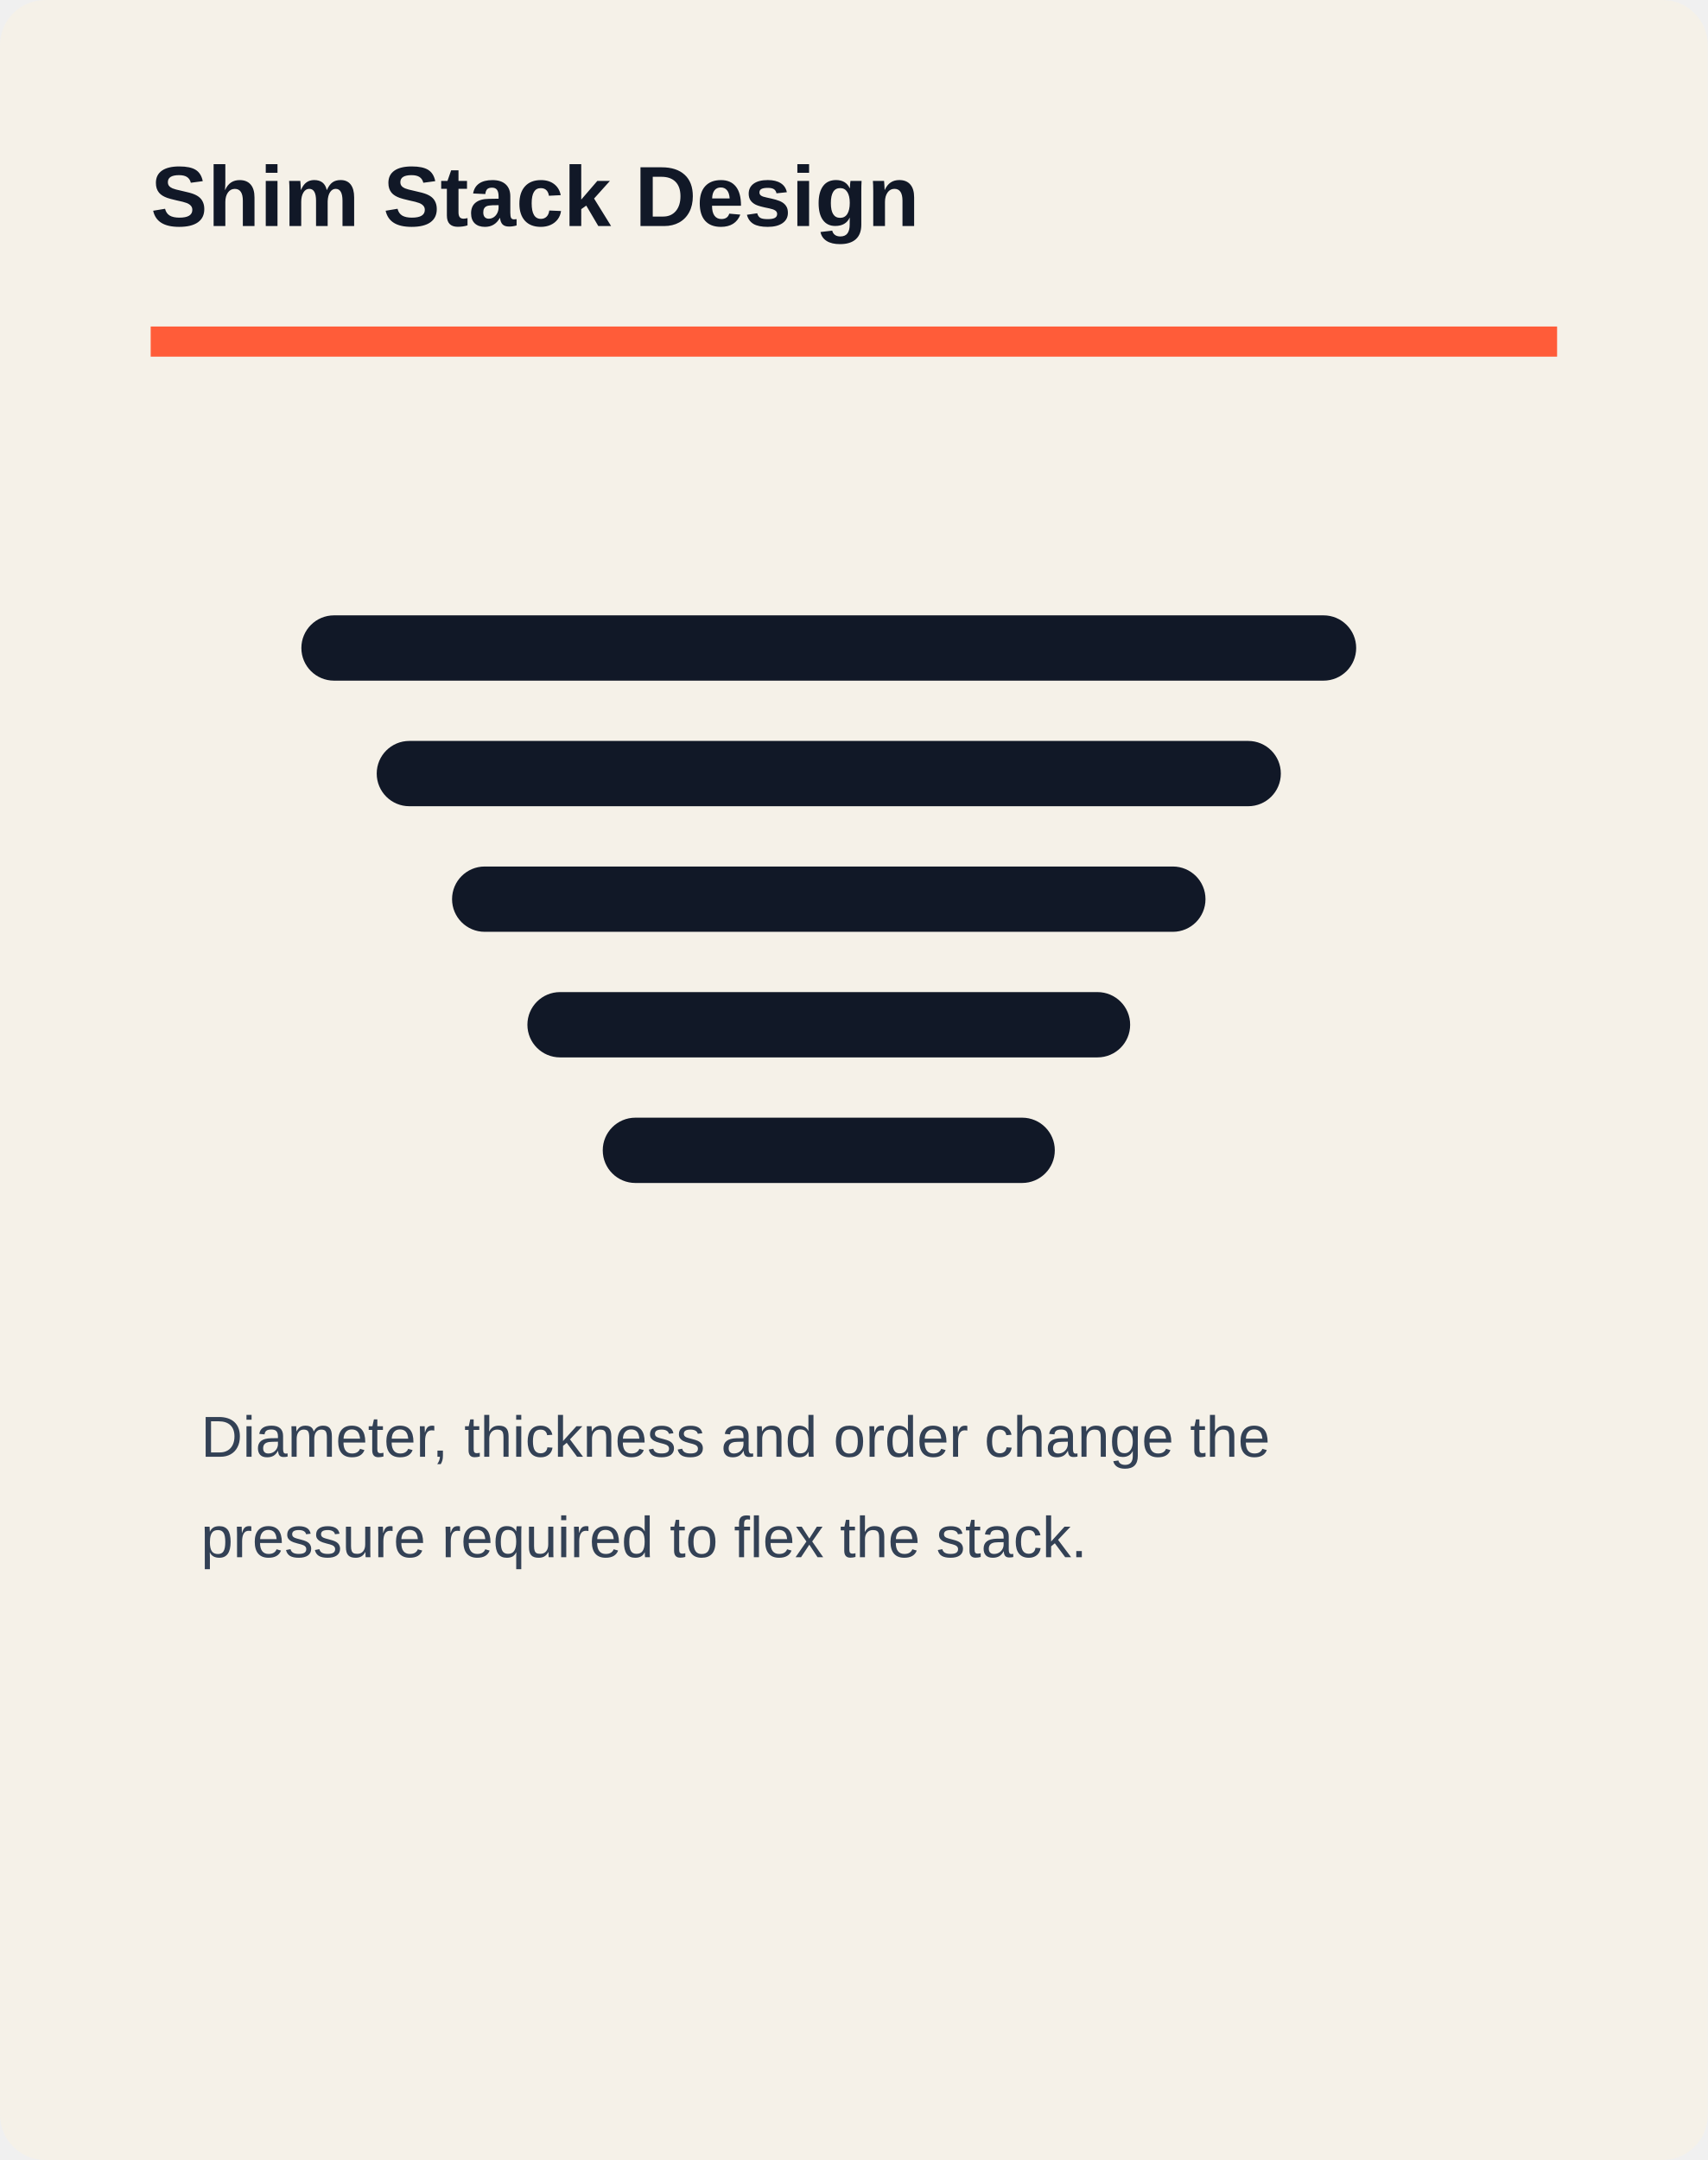
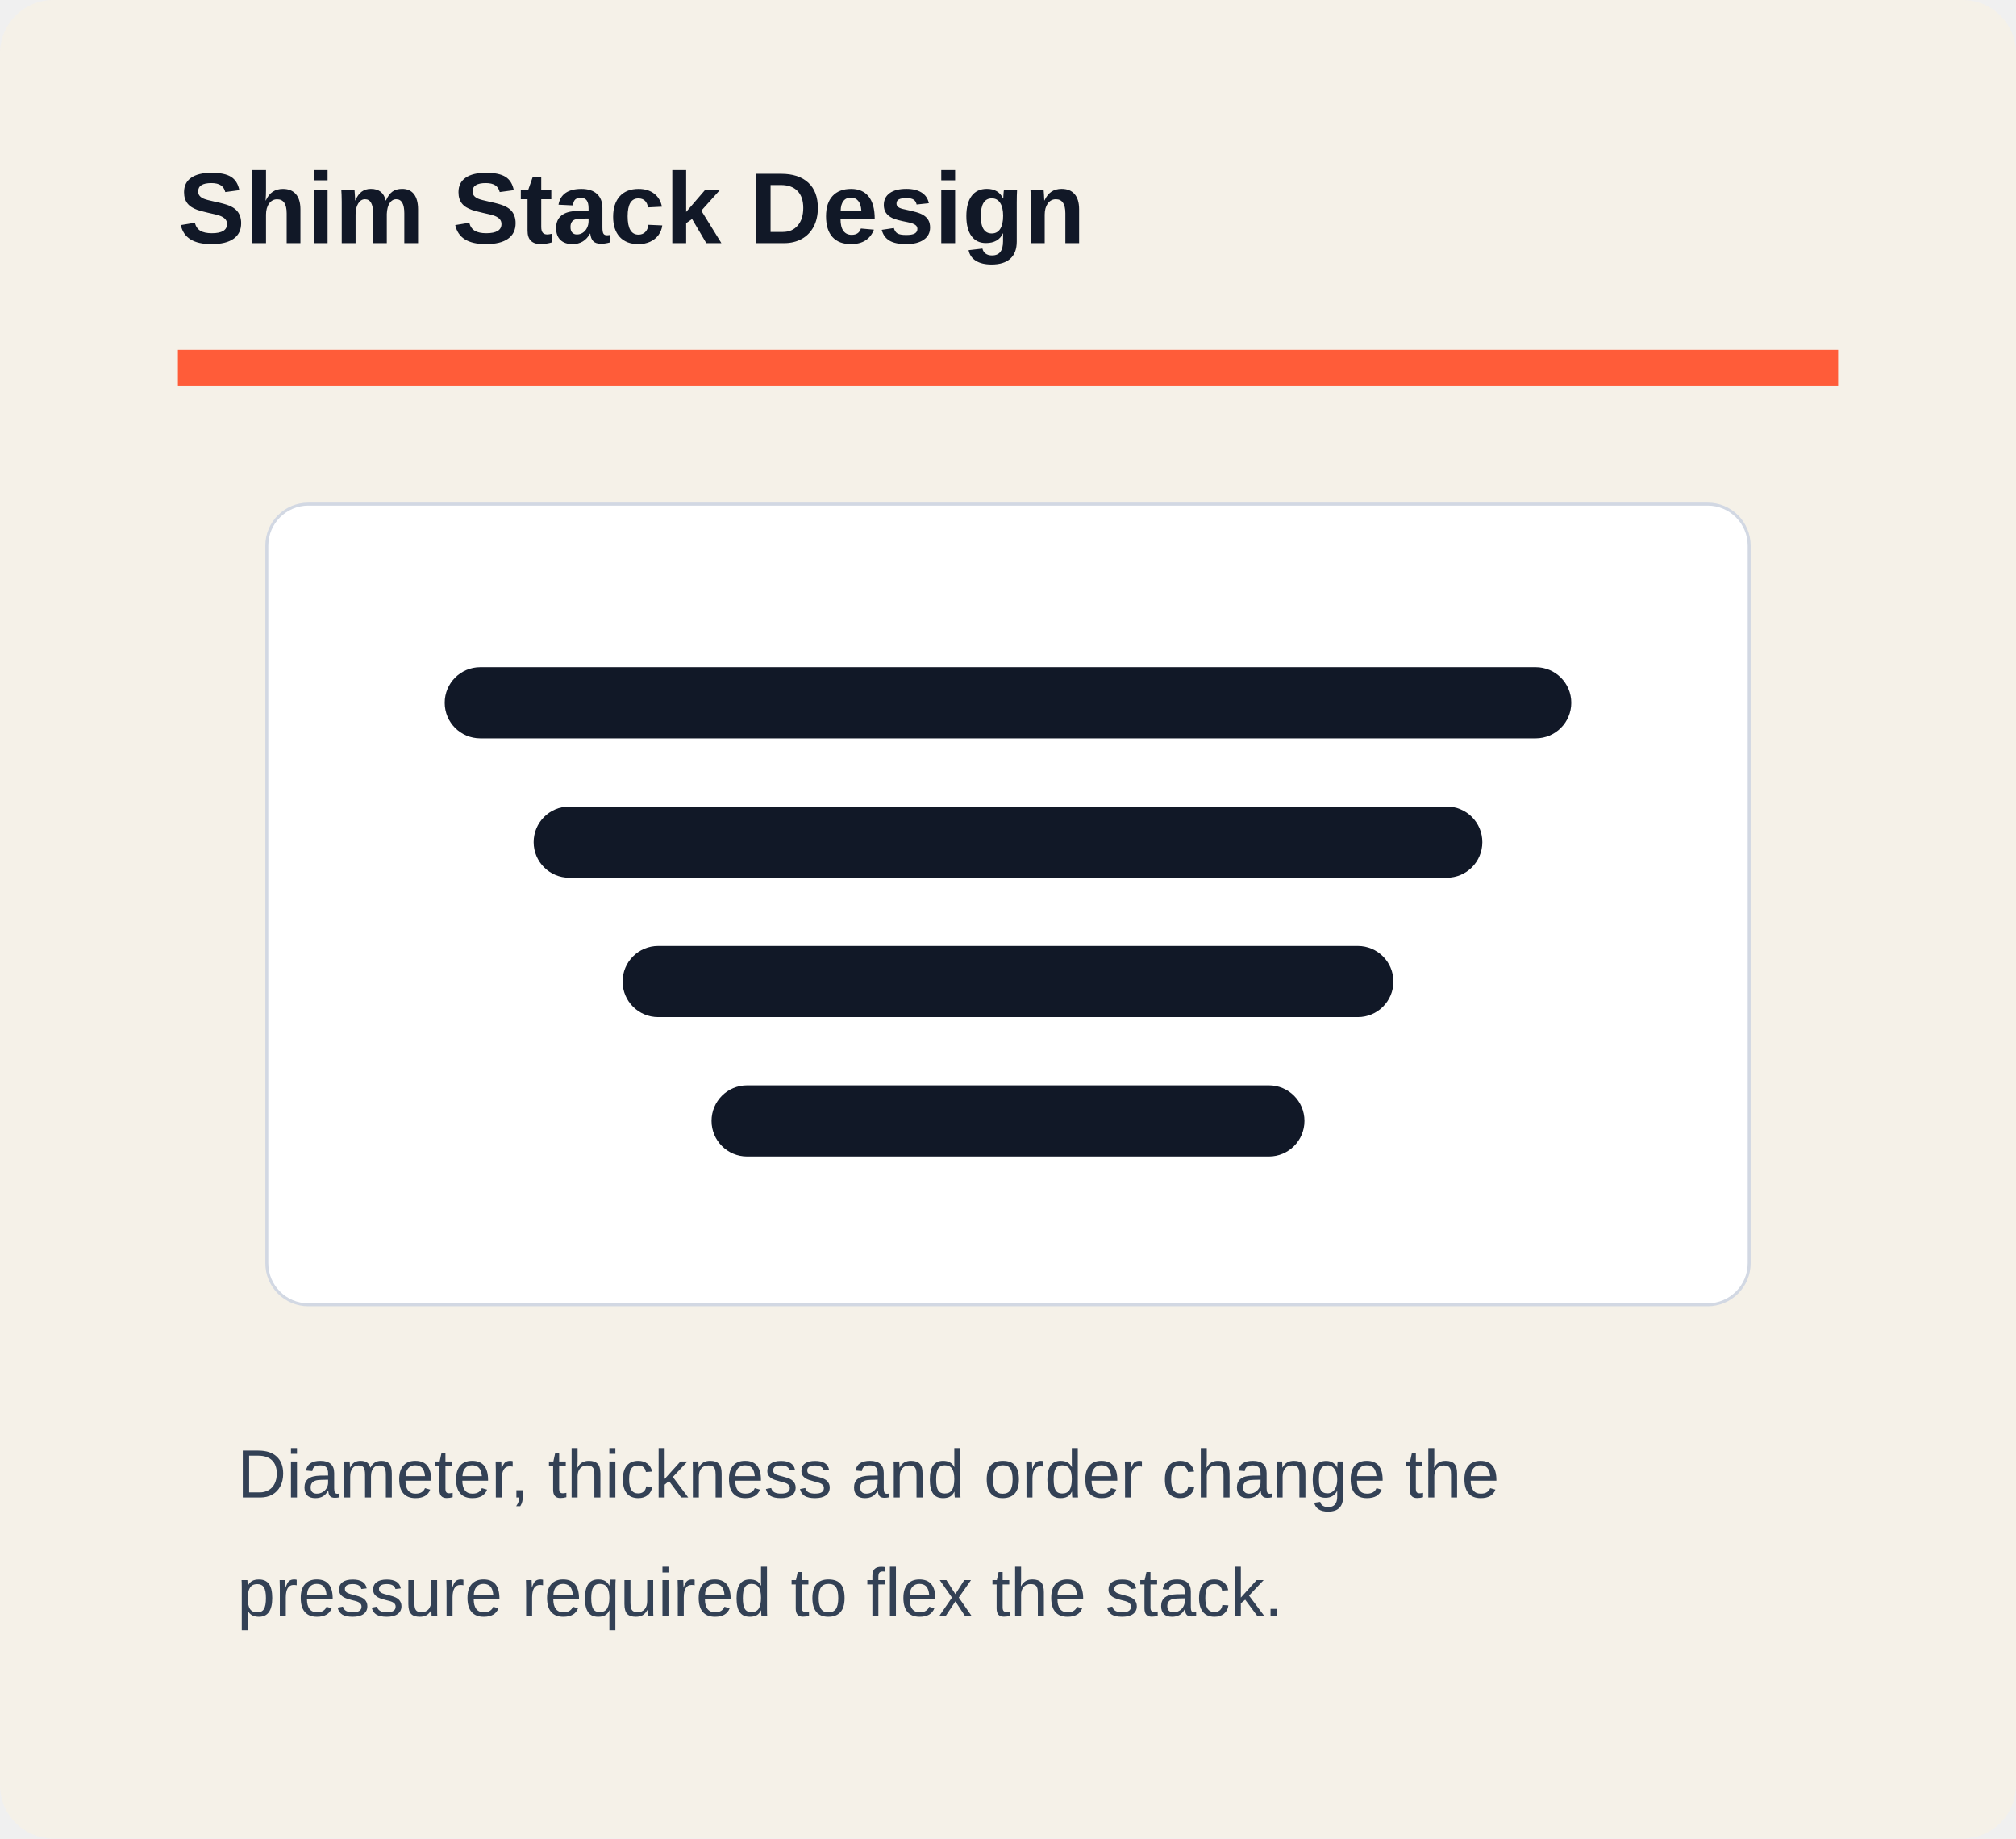
- <svg xmlns="http://www.w3.org/2000/svg" viewBox="0 0 680 860">
-   <rect width="680" height="860" rx="18" fill="#f5f1e8" />
-   <text x="60" y="90" fill="#111827" font-family="Arial" font-size="34" font-weight="800">Shim Stack Design</text>
-   <rect x="60" y="130" width="560" height="12" fill="#ff5c39" />
+ <svg xmlns="http://www.w3.org/2000/svg" viewBox="0 0 680 620">
+   <rect width="680" height="620" rx="18" fill="#f5f1e8" />
+   <text x="60" y="82" fill="#111827" font-family="Arial" font-size="34" font-weight="800">Shim Stack Design</text>
+   <rect x="60" y="118" width="560" height="12" fill="#ff5c39" />
+   <rect x="90" y="170" width="500" height="270" rx="14" fill="#ffffff" stroke="#d2d8e3" />
  <g fill="#111827">
-     <rect x="120" y="245" width="420" height="26" rx="13" />
-     <rect x="150" y="295" width="360" height="26" rx="13" />
-     <rect x="180" y="345" width="300" height="26" rx="13" />
-     <rect x="210" y="395" width="240" height="26" rx="13" />
-     <rect x="240" y="445" width="180" height="26" rx="13" />
+     <rect x="150" y="225" width="380" height="24" rx="12" />
+     <rect x="180" y="272" width="320" height="24" rx="12" />
+     <rect x="210" y="319" width="260" height="24" rx="12" />
+     <rect x="240" y="366" width="200" height="24" rx="12" />
  </g>
-   <text x="80" y="580" fill="#334155" font-family="Arial" font-size="23">Diameter, thickness and order change the</text>
-   <text x="80" y="620" fill="#334155" font-family="Arial" font-size="23">pressure required to flex the stack.</text>
+   <text x="80" y="505" fill="#334155" font-family="Arial" font-size="23">Diameter, thickness and order change the</text>
+   <text x="80" y="545" fill="#334155" font-family="Arial" font-size="23">pressure required to flex the stack.</text>
</svg>
